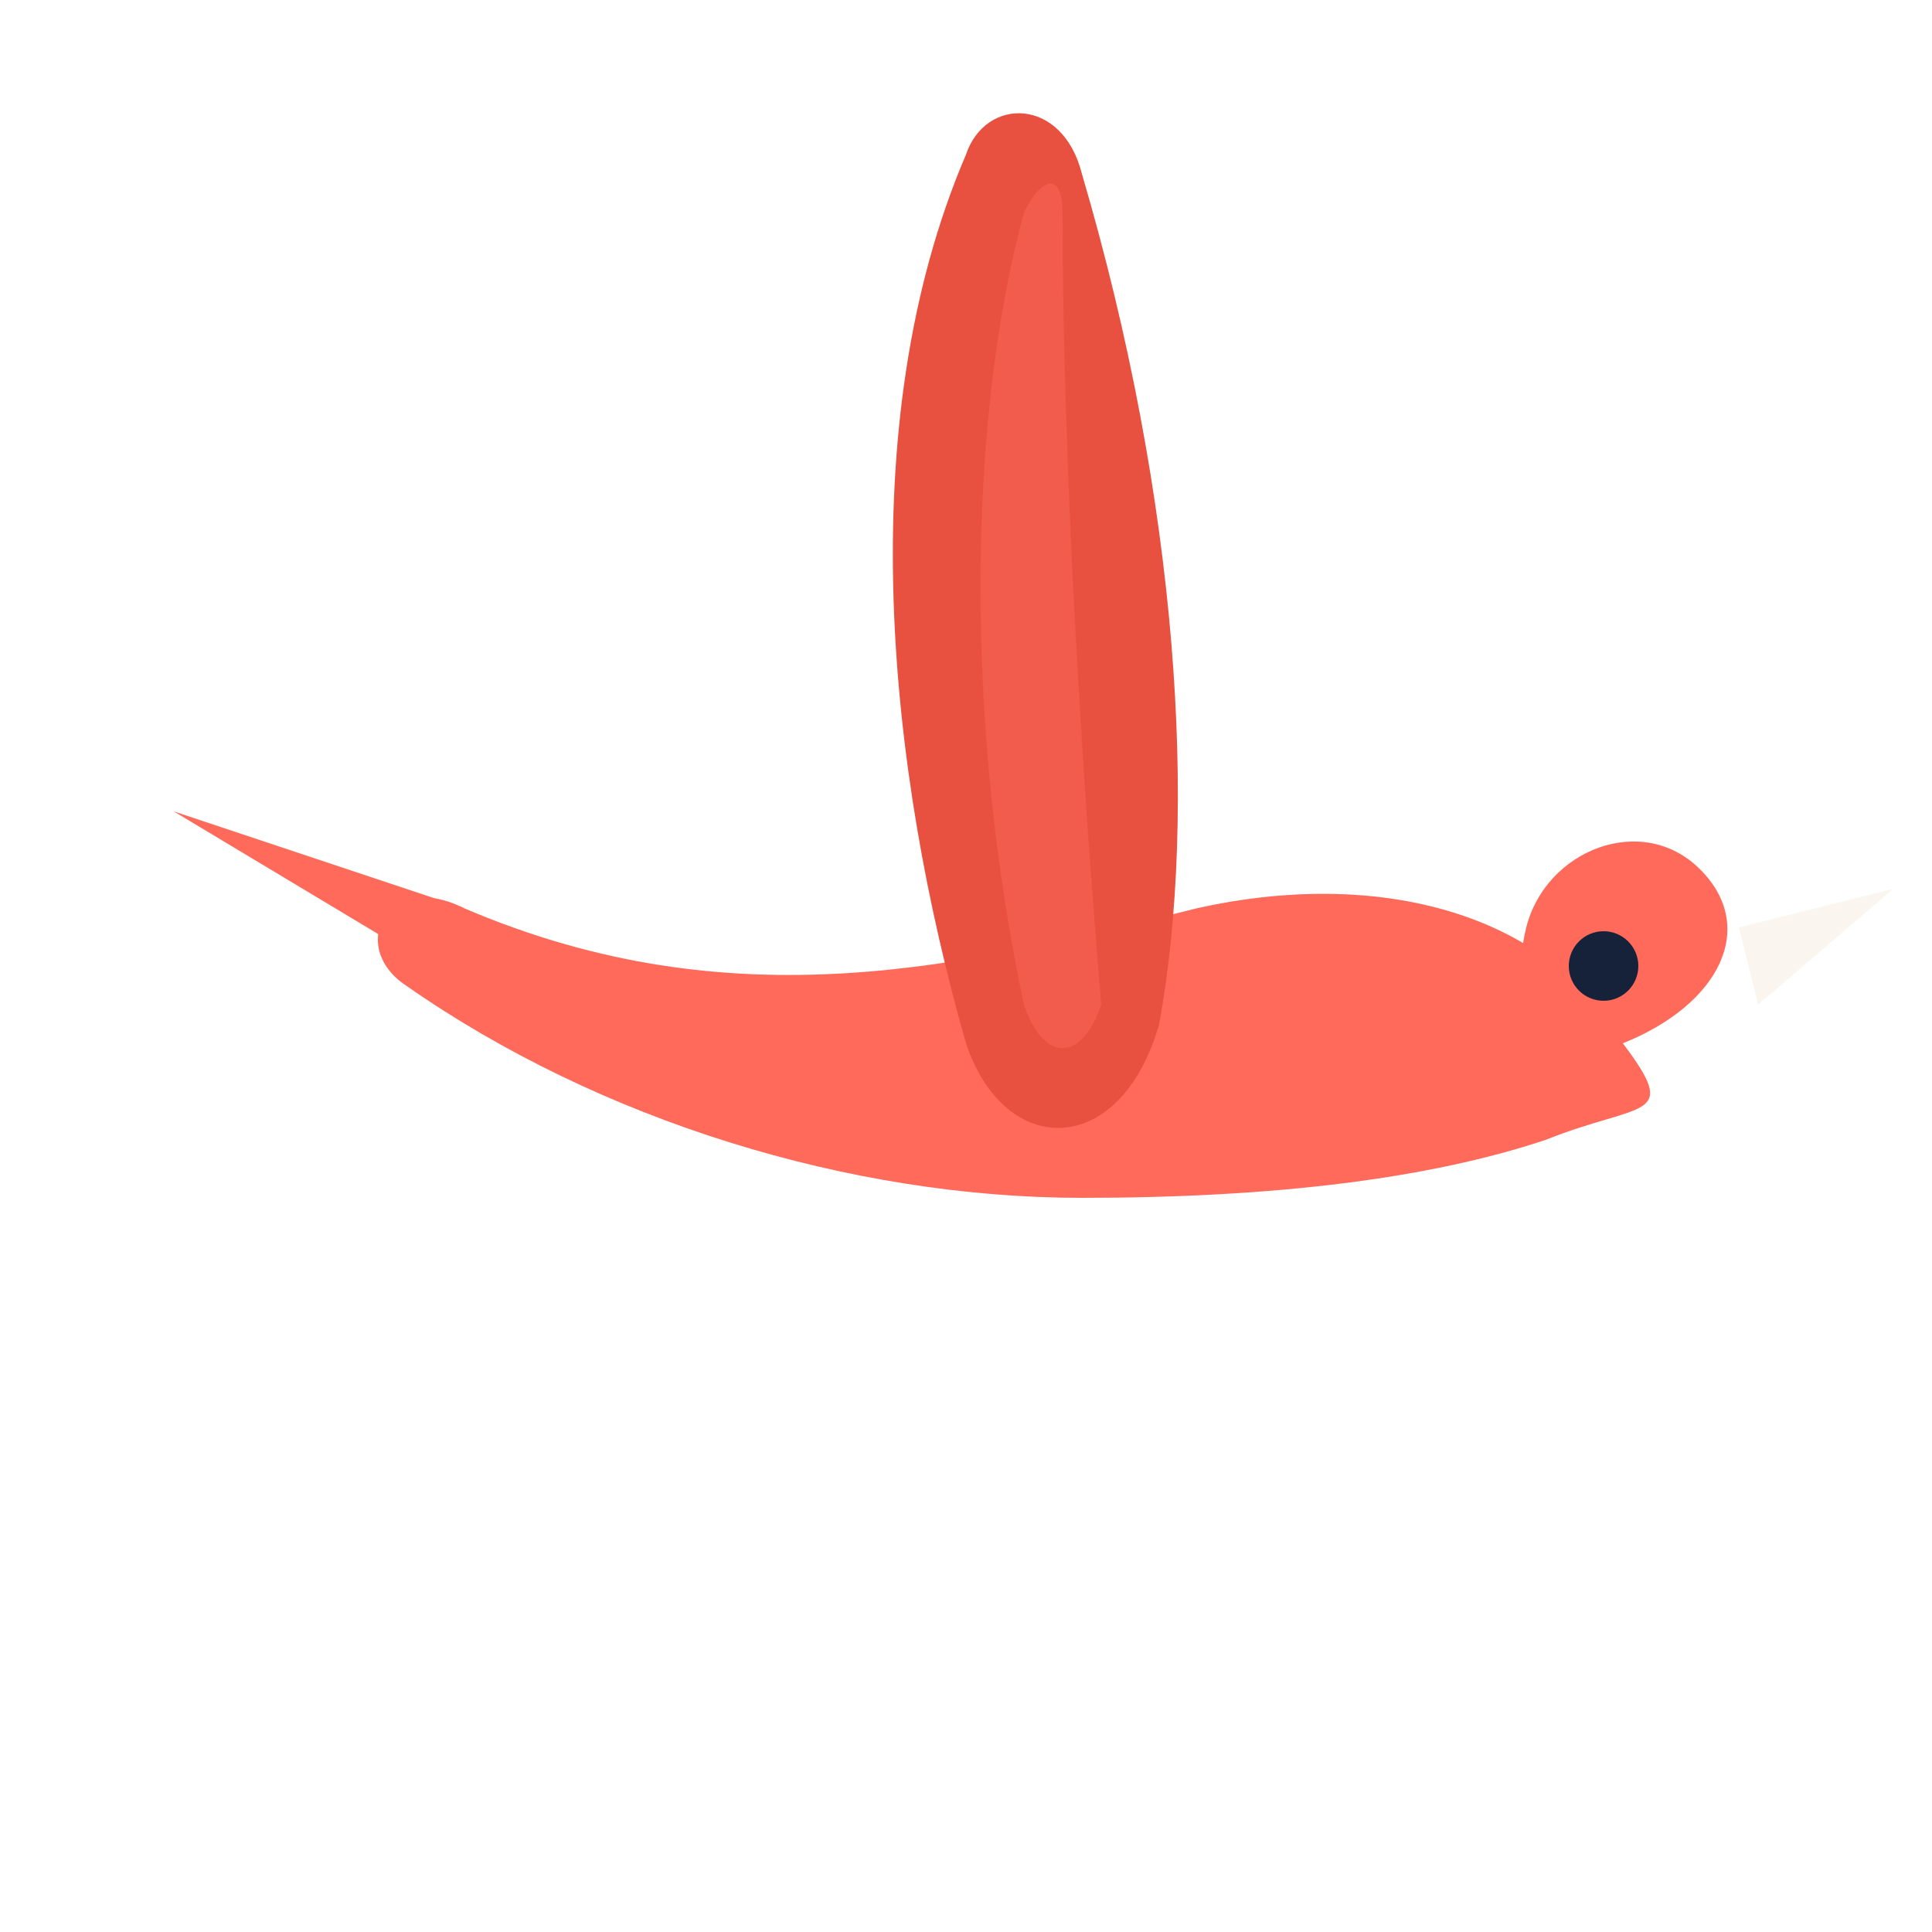
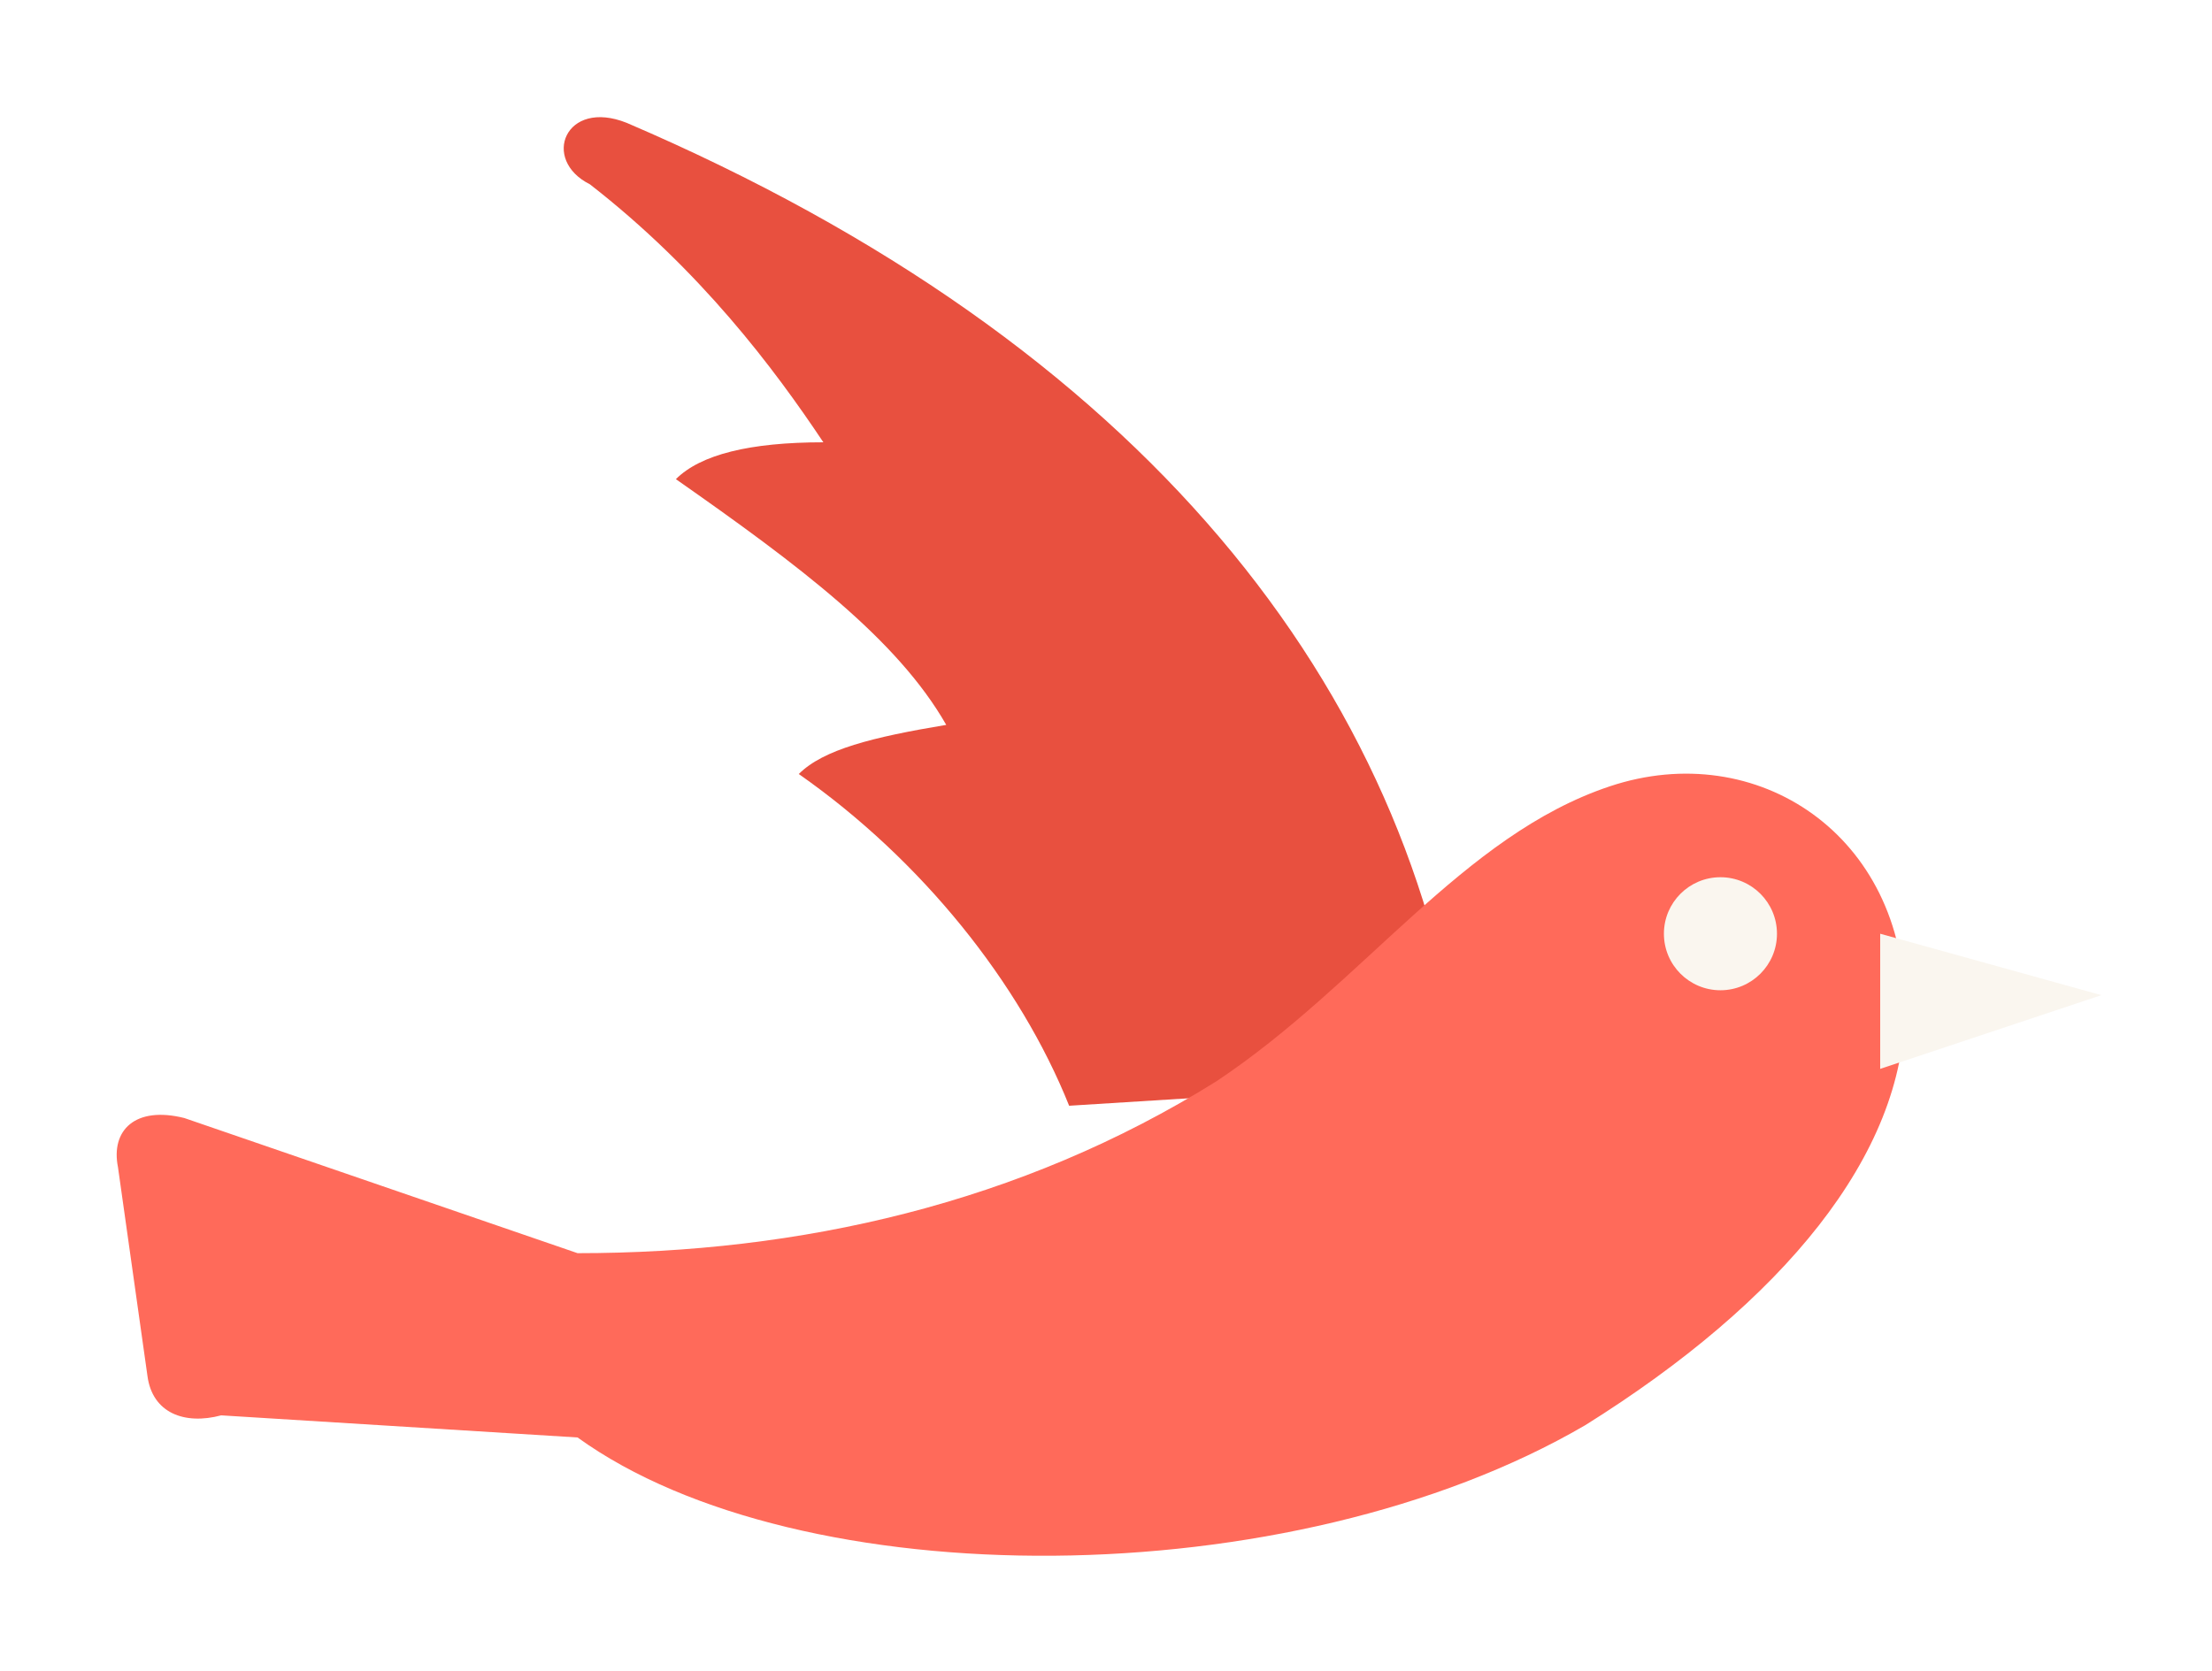
- <svg xmlns="http://www.w3.org/2000/svg" viewBox="0 0 100 100">
-   <path d="M84,54 C80,47 71,45 62,47 C50,50 38,53 24,47 C20,45 18,49 21,51              C31,58 44,62 56,62 C66,62 74,61 80,59 C85,57 87,58 84,54 Z" fill="#FF6A5A" />
-   <path d="M84,54 C89,52 91,48 88,45 C85,42 80,44 79,48 C78,52 80,55 84,54 Z" fill="#FF6A5A" />
-   <path d="M90,48 L98,46 L91,52 Z" fill="#FAF6EF" />
-   <path d="M50,54 C46,40 44,22 50,8 C51,5 55,5 56,9 C61,26 62,42 60,53 C58,60 52,60 50,54 Z" fill="#E8503F" />
-   <path d="M53,52 C50,38 50,22 53,11 C54,9 55,9 55,11 C55,24 56,40 57,52 C56,55 54,55 53,52 Z" fill="#FF6A5A" opacity="0.45" />
-   <path d="M24,47 L9,42 L24,51 Z" fill="#FF6A5A" />
-   <circle cx="83" cy="50" r="1.8" fill="#16223A" />
+ <svg xmlns="http://www.w3.org/2000/svg" viewBox="7.5 3.0 90.0 68.0" role="img" aria-label="Paloma">
+   <path d="M67,47 C65,31 54,17 33,8 C30.5,7 29.5,9.5 31.5,10.5 C36,14 39,18 41,21 C38,21 36,21.5 35,22.5 C40,26 44,29 46,32.5 C43,33 41,33.5 40,34.5 C45,38 49,43 51,48 Z" fill="#E8503F" />
+   <path d="M85,44 C85,37 79,33 73,35 C67,37 63,43 57,47 C49,52 40,54 31,54 L15,48.5 C13,48 12,49 12.3,50.5 L13.5,59 C13.7,60.5 15,61 16.5,60.6 L31,61.5 C40,68 60,68 72,61 C80,56 85,50 85,44 Z" fill="#FF6A5A" />
+   <path d="M84,41 L93,43.5 L84,46.5 Z" fill="#FAF6EF" />
+   <circle cx="77.5" cy="41" r="2.3" fill="#FAF6EF" />
</svg>
